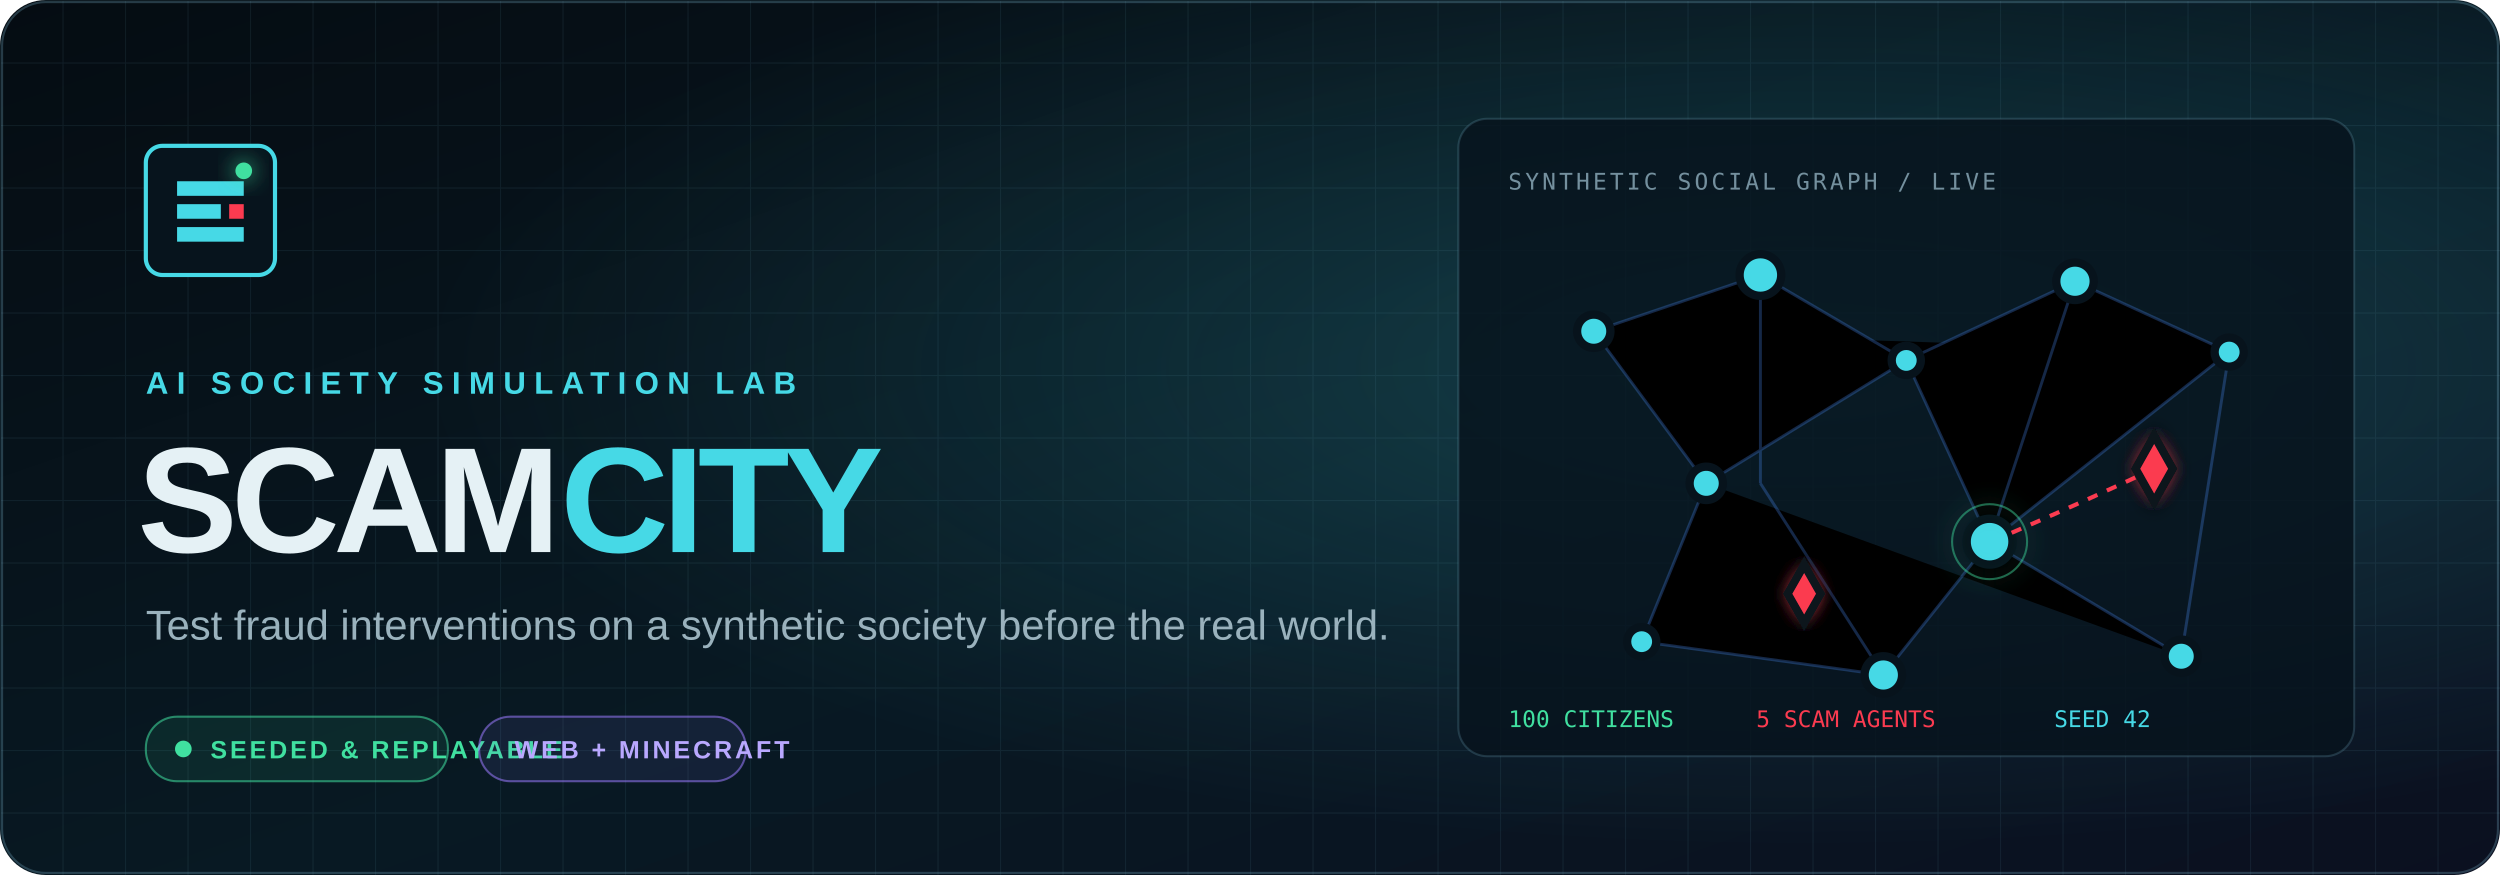
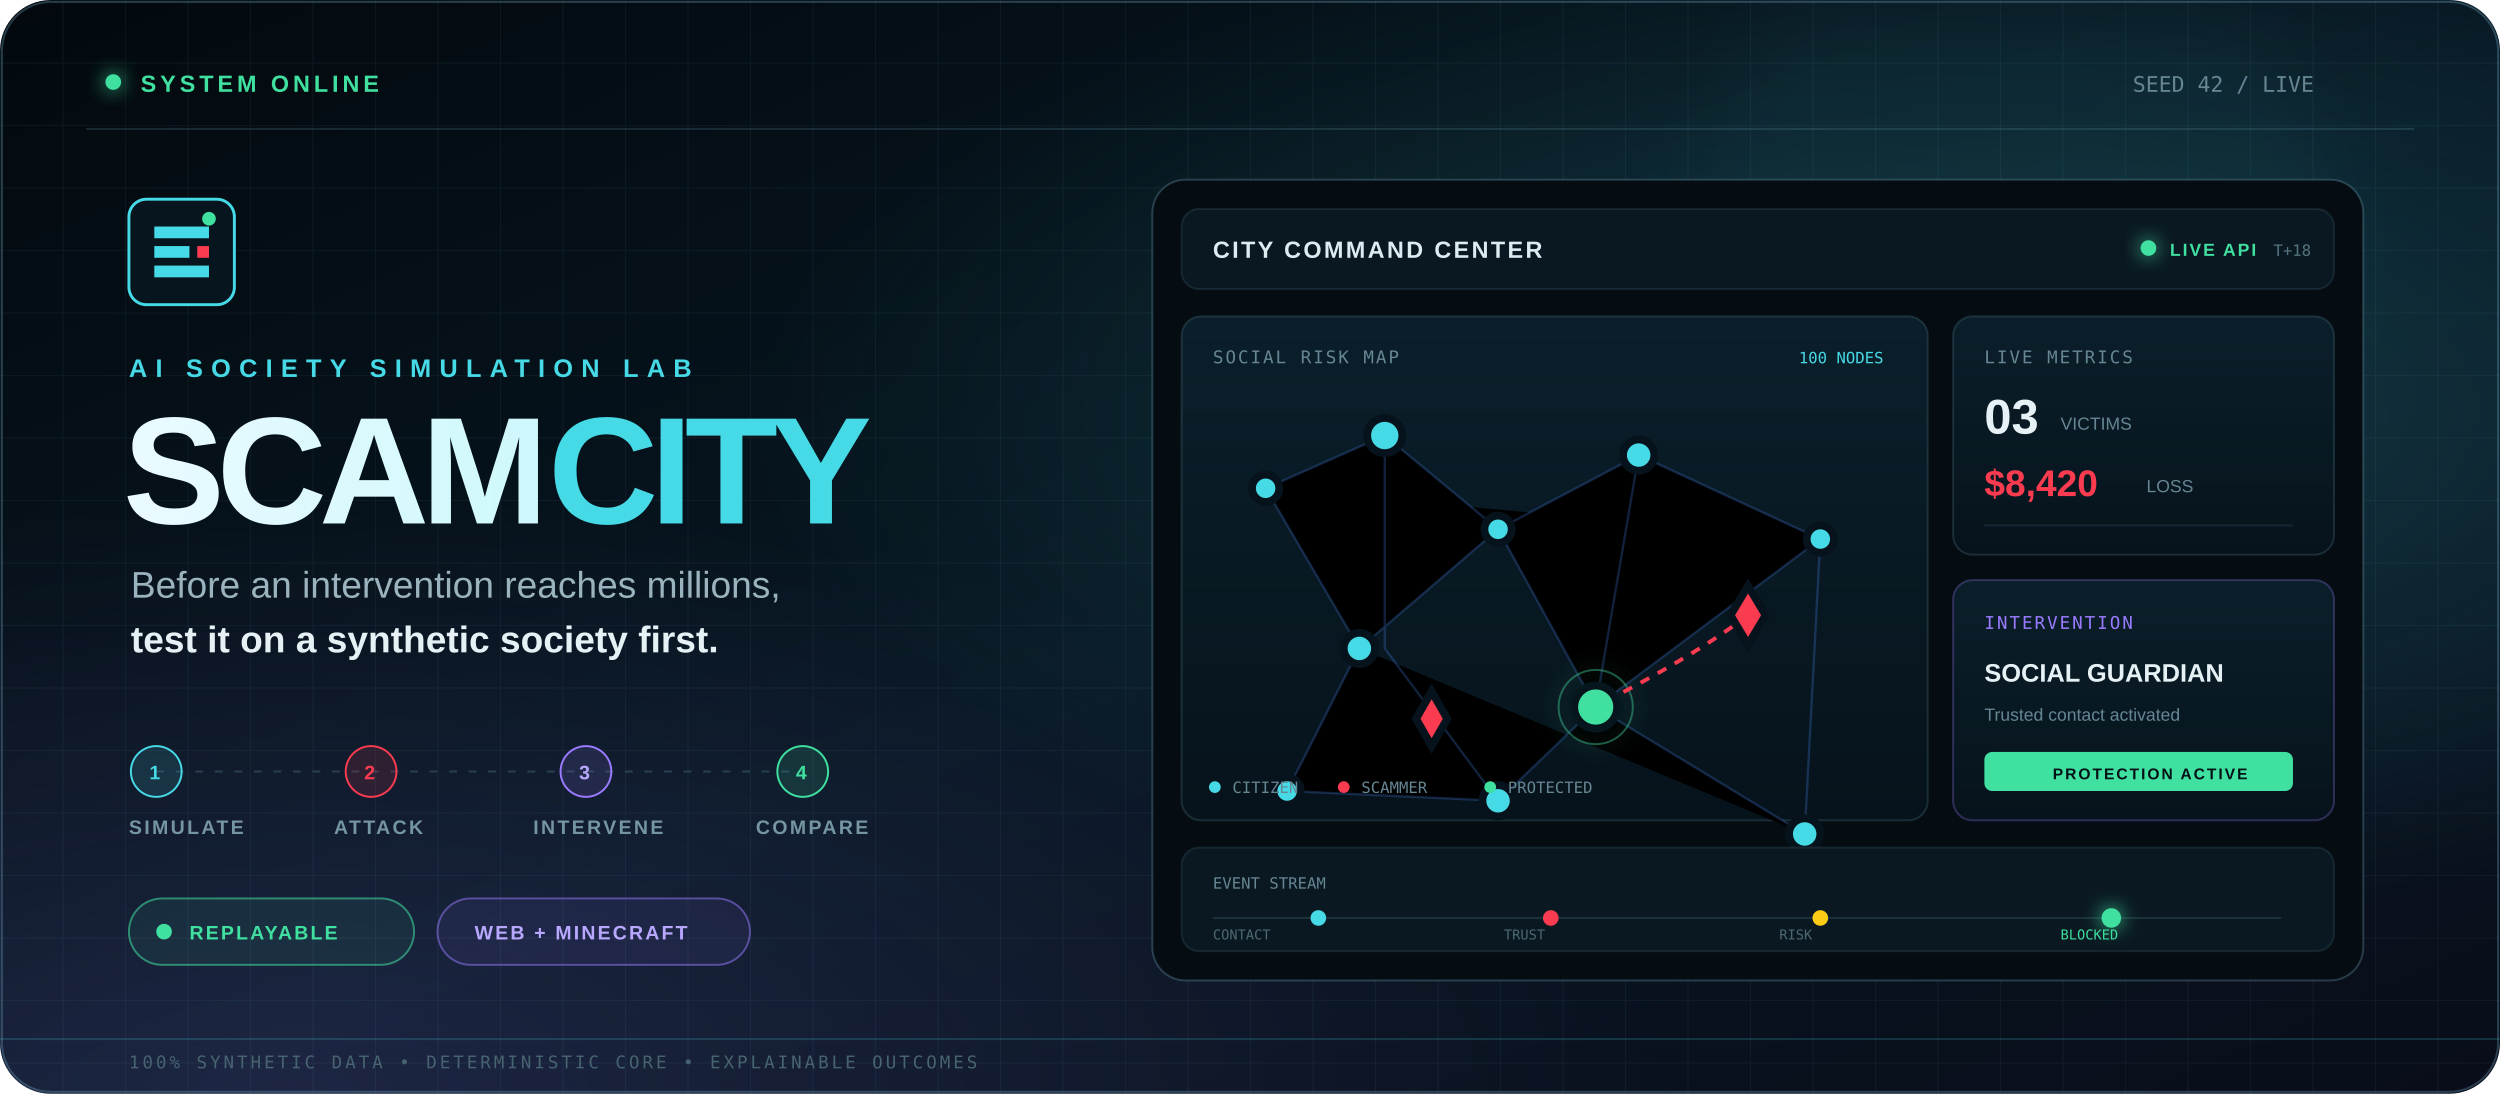
- <svg xmlns="http://www.w3.org/2000/svg" width="1200" height="420" viewBox="0 0 1200 420" role="img" aria-labelledby="title desc">
+ <svg xmlns="http://www.w3.org/2000/svg" width="1280" height="560" viewBox="0 0 1280 560" role="img" aria-labelledby="title desc">
  <defs>
    <linearGradient id="bg" x1="0" y1="0" x2="1" y2="1">
-       <stop offset="0" stop-color="#050c12" />
-       <stop offset="0.55" stop-color="#081923" />
-       <stop offset="1" stop-color="#0b1020" />
+       <stop offset="0" stop-color="#03090e" />
+       <stop offset=".52" stop-color="#071722" />
+       <stop offset="1" stop-color="#090d1a" />
    </linearGradient>
-     <radialGradient id="glow" cx="72%" cy="42%" r="55%">
-       <stop offset="0" stop-color="#46d9e6" stop-opacity=".2" />
+     <linearGradient id="titleGrad" x1="0" y1="0" x2="1" y2="0">
+       <stop offset="0" stop-color="#eafaff" />
+       <stop offset=".68" stop-color="#c8f8fb" />
+       <stop offset="1" stop-color="#46d9e6" />
+     </linearGradient>
+     <linearGradient id="panel" x1="0" y1="0" x2="0" y2="1">
+       <stop offset="0" stop-color="#0b202c" stop-opacity=".94" />
+       <stop offset="1" stop-color="#07131c" stop-opacity=".94" />
+     </linearGradient>
+     <radialGradient id="cyanAura" cx="78%" cy="38%" r="48%">
+       <stop offset="0" stop-color="#46d9e6" stop-opacity=".19" />
      <stop offset="1" stop-color="#46d9e6" stop-opacity="0" />
    </radialGradient>
-     <pattern id="grid" width="30" height="30" patternUnits="userSpaceOnUse">
-       <path d="M30 0H0V30" fill="none" stroke="#79b2cb" stroke-opacity=".09" />
+     <radialGradient id="violetAura" cx="12%" cy="100%" r="55%">
+       <stop offset="0" stop-color="#9a7bff" stop-opacity=".15" />
+       <stop offset="1" stop-color="#9a7bff" stop-opacity="0" />
+     </radialGradient>
+     <pattern id="grid" width="32" height="32" patternUnits="userSpaceOnUse">
+       <path d="M32 0H0V32" fill="none" stroke="#79b2cb" stroke-opacity=".07" />
    </pattern>
-     <filter id="cyanGlow" x="-100%" y="-100%" width="300%" height="300%">
-       <feGaussianBlur stdDeviation="5" result="blur" />
+     <filter id="glow" x="-100%" y="-100%" width="300%" height="300%">
+       <feGaussianBlur stdDeviation="5" result="b" />
      <feMerge>
-         <feMergeNode in="blur" />
+         <feMergeNode in="b" />
        <feMergeNode in="SourceGraphic" />
      </feMerge>
    </filter>
-     <filter id="redGlow" x="-100%" y="-100%" width="300%" height="300%">
-       <feGaussianBlur stdDeviation="4" result="blur" />
-       <feMerge>
-         <feMergeNode in="blur" />
-         <feMergeNode in="SourceGraphic" />
-       </feMerge>
+     <filter id="soft" x="-30%" y="-30%" width="160%" height="160%">
+       <feGaussianBlur stdDeviation="16" />
    </filter>
+     <clipPath id="round">
+       <rect width="1280" height="560" rx="26" />
+     </clipPath>
  </defs>
-   <rect width="1200" height="420" rx="22" fill="url(#bg)" />
-   <rect width="1200" height="420" rx="22" fill="url(#glow)" />
-   <rect width="1200" height="420" rx="22" fill="url(#grid)" />
-   <rect x="1" y="1" width="1198" height="418" rx="21" fill="none" stroke="#79b2cb" stroke-opacity=".28" />
-   <g transform="translate(70 70)">
-     <rect width="62" height="62" rx="8" fill="#07141d" stroke="#46d9e6" stroke-width="2" />
-     <path d="M15 17h32v7H15zm0 11h21v7H15zm0 11h32v7H15z" fill="#46d9e6" />
-     <path d="M40 28h7v7h-7z" fill="#fb3b50" />
-     <circle cx="47" cy="12" r="4" fill="#40e0a0" filter="url(#cyanGlow)" />
+   <g clip-path="url(#round)">
+     <rect width="1280" height="560" fill="url(#bg)" />
+     <rect width="1280" height="560" fill="url(#cyanAura)" />
+     <rect width="1280" height="560" fill="url(#violetAura)" />
+     <rect width="1280" height="560" fill="url(#grid)" />
+     <circle cx="1030" cy="135" r="170" fill="#46d9e6" opacity=".035" filter="url(#soft)" />
+     <g font-family="Segoe UI,Arial,sans-serif">
+       <circle cx="58" cy="42" r="4" fill="#40e0a0" filter="url(#glow)" />
+       <text x="72" y="47" fill="#40e0a0" font-size="12" font-weight="700" letter-spacing="2">SYSTEM ONLINE</text>
+       <text x="1092" y="47" fill="#668694" font-family="monospace" font-size="11">SEED 42  /  LIVE</text>
+       <path d="M44 66H1236" stroke="#79b2cb" stroke-opacity=".18" />
+     </g>
+     <g transform="translate(66 102)" font-family="Segoe UI,Arial,sans-serif">
+       <g>
+         <rect width="54" height="54" rx="9" fill="#07151e" stroke="#46d9e6" stroke-width="1.5" />
+         <path d="M13 14h28v6H13zm0 10h18v6H13zm0 10h28v6H13z" fill="#46d9e6" />
+         <path d="M35 24h6v6h-6z" fill="#fb3b50" />
+         <circle cx="41" cy="10" r="3.5" fill="#40e0a0" />
+       </g>
+       <text x="0" y="91" fill="#46d9e6" font-size="13" font-weight="700" letter-spacing="4.2">AI SOCIETY SIMULATION LAB</text>
+       <text x="-3" y="166" fill="url(#titleGrad)" font-size="78" font-weight="850" letter-spacing="-4">SCAM<tspan fill="#46d9e6">CITY</tspan>
+       </text>
+       <text x="1" y="204" fill="#9bb3be" font-size="19">Before an intervention reaches millions,</text>
+       <text x="1" y="232" fill="#e5f1f5" font-size="19" font-weight="650">test it on a synthetic society first.</text>
+       <g transform="translate(0 277)">
+         <path d="M14 16H345" stroke="#79b2cb" stroke-opacity=".24" stroke-dasharray="4 6" />
+         <g font-size="10" font-weight="700" letter-spacing="1.2">
+           <circle cx="14" cy="16" r="13" fill="#46d9e6" fill-opacity=".13" stroke="#46d9e6" />
+           <text x="10.5" y="20" fill="#46d9e6">1</text>
+           <text x="0" y="48" fill="#7595a3">SIMULATE</text>
+           <circle cx="124" cy="16" r="13" fill="#fb3b50" fill-opacity=".13" stroke="#fb3b50" />
+           <text x="120.5" y="20" fill="#fb3b50">2</text>
+           <text x="105" y="48" fill="#7595a3">ATTACK</text>
+           <circle cx="234" cy="16" r="13" fill="#9a7bff" fill-opacity=".13" stroke="#9a7bff" />
+           <text x="230.5" y="20" fill="#b9a8ff">3</text>
+           <text x="207" y="48" fill="#7595a3">INTERVENE</text>
+           <circle cx="345" cy="16" r="13" fill="#40e0a0" fill-opacity=".13" stroke="#40e0a0" />
+           <text x="341.5" y="20" fill="#40e0a0">4</text>
+           <text x="321" y="48" fill="#7595a3">COMPARE</text>
+         </g>
+       </g>
+       <g transform="translate(0 358)" font-size="10" font-weight="700" letter-spacing="1.1">
+         <rect width="146" height="34" rx="17" fill="#40e0a0" fill-opacity=".08" stroke="#40e0a0" stroke-opacity=".55" />
+         <circle cx="18" cy="17" r="4" fill="#40e0a0" />
+         <text x="31" y="21" fill="#40e0a0">REPLAYABLE</text>
+         <rect x="158" width="160" height="34" rx="17" fill="#9a7bff" fill-opacity=".08" stroke="#9a7bff" stroke-opacity=".5" />
+         <text x="177" y="21" fill="#b9a8ff">WEB + MINECRAFT</text>
+       </g>
+     </g>
+     <g transform="translate(590 92)" font-family="Segoe UI,Arial,sans-serif">
+       <rect width="620" height="410" rx="17" fill="#050d13" stroke="#79b2cb" stroke-opacity=".28" />
+       <rect x="15" y="15" width="590" height="41" rx="9" fill="#0a1821" stroke="#79b2cb" stroke-opacity=".13" />
+       <text x="31" y="40" fill="#dcecf1" font-size="12" font-weight="700" letter-spacing="1.2">CITY COMMAND CENTER</text>
+       <circle cx="510" cy="35" r="4" fill="#40e0a0" filter="url(#glow)" />
+       <text x="521" y="39" fill="#40e0a0" font-size="9" font-weight="700" letter-spacing="1">LIVE API</text>
+       <text x="574" y="39" fill="#557581" font-family="monospace" font-size="8">T+18</text>
+       <rect x="15" y="70" width="382" height="258" rx="10" fill="url(#panel)" stroke="#79b2cb" stroke-opacity=".18" />
+       <text x="31" y="94" fill="#668694" font-family="monospace" font-size="9" letter-spacing="1">SOCIAL RISK MAP</text>
+       <text x="331" y="94" fill="#46d9e6" font-family="monospace" font-size="8">100 NODES</text>
+       <g transform="translate(27 105)" stroke="#4c91ff" stroke-opacity=".24" stroke-width="1.2">
+         <path d="M31 53L92 26l58 48 72-38 93 43M31 53l48 82 71-61 50 91 115-86M79 135l-37 73 108 5 50-48 107 65M150 213l-58-78m215 95l8-151M222 36l-22 129M92 26l0 109" />
+       </g>
+       <g transform="translate(27 105)" fill="#46d9e6" stroke="#07131c" stroke-width="4">
+         <circle cx="31" cy="53" r="7" />
+         <circle cx="92" cy="26" r="9" />
+         <circle cx="150" cy="74" r="7" />
+         <circle cx="222" cy="36" r="8" />
+         <circle cx="315" cy="79" r="7" />
+         <circle cx="79" cy="135" r="8" />
+         <circle cx="200" cy="165" r="11" fill="#40e0a0" />
+         <circle cx="42" cy="208" r="7" />
+         <circle cx="150" cy="213" r="8" />
+         <circle cx="307" cy="230" r="8" />
+       </g>
+       <circle cx="227" cy="270" r="19" fill="none" stroke="#40e0a0" stroke-opacity=".4" filter="url(#glow)" />
+       <g transform="translate(27 105)" fill="#fb3b50" stroke="#07131c" stroke-width="4">
+         <path d="M278 103l9 15-9 15-9-15z" />
+         <path d="M116 157l8 14-8 14-8-14z" />
+       </g>
+       <path d="M305 223Q280 242 238 264" fill="none" stroke="#fb3b50" stroke-width="2" stroke-dasharray="5 5" />
+       <g font-family="monospace" font-size="8">
+         <circle cx="32" cy="311" r="3" fill="#46d9e6" />
+         <text x="41" y="314" fill="#668694">CITIZEN</text>
+         <circle cx="98" cy="311" r="3" fill="#fb3b50" />
+         <text x="107" y="314" fill="#668694">SCAMMER</text>
+         <circle cx="173" cy="311" r="3" fill="#40e0a0" />
+         <text x="182" y="314" fill="#668694">PROTECTED</text>
+       </g>
+       <rect x="410" y="70" width="195" height="122" rx="10" fill="url(#panel)" stroke="#79b2cb" stroke-opacity=".18" />
+       <text x="426" y="94" fill="#668694" font-family="monospace" font-size="9" letter-spacing="1">LIVE METRICS</text>
+       <text x="426" y="130" fill="#e5f1f5" font-size="25" font-weight="750">03</text>
+       <text x="465" y="128" fill="#668694" font-size="9">VICTIMS</text>
+       <text x="426" y="162" fill="#fb3b50" font-size="19" font-weight="750">$8,420</text>
+       <text x="509" y="160" fill="#668694" font-size="9">LOSS</text>
+       <path d="M426 177h158" stroke="#79b2cb" stroke-opacity=".12" />
+       <rect x="410" y="205" width="195" height="123" rx="10" fill="url(#panel)" stroke="#9a7bff" stroke-opacity=".28" />
+       <text x="426" y="230" fill="#9a7bff" font-family="monospace" font-size="9" letter-spacing="1">INTERVENTION</text>
+       <text x="426" y="257" fill="#e5f1f5" font-size="13" font-weight="700">SOCIAL GUARDIAN</text>
+       <text x="426" y="277" fill="#668694" font-size="9">Trusted contact activated</text>
+       <rect x="426" y="293" width="158" height="20" rx="4" fill="#40e0a0" />
+       <text x="461" y="307" fill="#041117" font-size="8" font-weight="800" letter-spacing="1">PROTECTION ACTIVE</text>
+       <rect x="15" y="342" width="590" height="53" rx="9" fill="#0a1821" stroke="#79b2cb" stroke-opacity=".13" />
+       <text x="31" y="363" fill="#668694" font-family="monospace" font-size="8">EVENT STREAM</text>
+       <path d="M31 378H578" stroke="#79b2cb" stroke-opacity=".16" />
+       <circle cx="85" cy="378" r="4" fill="#46d9e6" />
+       <circle cx="204" cy="378" r="4" fill="#fb3b50" />
+       <circle cx="342" cy="378" r="4" fill="#facc15" />
+       <circle cx="491" cy="378" r="5" fill="#40e0a0" filter="url(#glow)" />
+       <text x="31" y="389" fill="#4c6975" font-family="monospace" font-size="7">CONTACT</text>
+       <text x="180" y="389" fill="#4c6975" font-family="monospace" font-size="7">TRUST</text>
+       <text x="321" y="389" fill="#4c6975" font-family="monospace" font-size="7">RISK</text>
+       <text x="465" y="389" fill="#40e0a0" font-family="monospace" font-size="7">BLOCKED</text>
+     </g>
+     <path d="M0 532H1280" stroke="#46d9e6" stroke-opacity=".18" />
+     <text x="66" y="547" fill="#47636f" font-family="monospace" font-size="9" letter-spacing="1.5">100% SYNTHETIC DATA  •  DETERMINISTIC CORE  •  EXPLAINABLE OUTCOMES</text>
  </g>
-   <text x="70" y="189" fill="#46d9e6" font-family="Segoe UI,Arial,sans-serif" font-size="15" font-weight="700" letter-spacing="4">AI SOCIETY SIMULATION LAB</text>
-   <text x="66" y="265" fill="#e5f1f5" font-family="Segoe UI,Arial,sans-serif" font-size="72" font-weight="800" letter-spacing="-3">SCAM<tspan fill="#46d9e6">CITY</tspan>
-   </text>
-   <text x="70" y="307" fill="#9ab2bd" font-family="Segoe UI,Arial,sans-serif" font-size="20">Test fraud interventions on a synthetic society before the real world.</text>
-   <g transform="translate(70 344)" font-family="Segoe UI,Arial,sans-serif" font-size="12" font-weight="700" letter-spacing="1.4">
-     <rect width="145" height="31" rx="15" fill="#40e0a0" fill-opacity=".09" stroke="#40e0a0" stroke-opacity=".55" />
-     <circle cx="18" cy="15.5" r="4" fill="#40e0a0" />
-     <text x="31" y="20" fill="#40e0a0">SEEDED &amp; REPLAYABLE</text>
-     <rect x="160" width="128" height="31" rx="15" fill="#9a7bff" fill-opacity=".09" stroke="#9a7bff" stroke-opacity=".55" />
-     <text x="177" y="20" fill="#b9a8ff">WEB + MINECRAFT</text>
-   </g>
-   <g transform="translate(700 57)">
-     <rect width="430" height="306" rx="14" fill="#07131c" fill-opacity=".82" stroke="#79b2cb" stroke-opacity=".22" />
-     <text x="24" y="34" fill="#74909e" font-family="monospace" font-size="11" letter-spacing="1.5">SYNTHETIC SOCIAL GRAPH / LIVE</text>
-     <g stroke="#4c91ff" stroke-opacity=".28" stroke-width="1.4">
-       <path d="M65 102L145 75 215 116 296 78 370 112M65 102l54 73 96-59 40 87 115-91M119 175l-31 76 116 16 51-64 92 55M204 267l-59-92m202 83l23-146M296 78l-41 125M145 75l0 100" />
-     </g>
-     <g fill="#46d9e6" stroke="#07131c" stroke-width="4">
-       <circle cx="65" cy="102" r="8" />
-       <circle cx="145" cy="75" r="10" />
-       <circle cx="215" cy="116" r="7" />
-       <circle cx="296" cy="78" r="9" />
-       <circle cx="370" cy="112" r="7" />
-       <circle cx="119" cy="175" r="8" />
-       <circle cx="255" cy="203" r="11" />
-       <circle cx="88" cy="251" r="7" />
-       <circle cx="204" cy="267" r="9" />
-       <circle cx="347" cy="258" r="8" />
-     </g>
-     <circle cx="255" cy="203" r="18" fill="none" stroke="#40e0a0" stroke-opacity=".45" filter="url(#cyanGlow)" />
-     <g fill="#fb3b50" stroke="#07131c" stroke-width="4" filter="url(#redGlow)">
-       <path d="M334 152l9 16-9 16-9-16z" />
-       <path d="M166 214l8 14-8 14-8-14z" />
-     </g>
-     <path d="M334 168Q302 183 265 199" fill="none" stroke="#fb3b50" stroke-width="2" stroke-dasharray="5 5" />
-     <text x="24" y="292" fill="#40e0a0" font-family="monospace" font-size="11">100 CITIZENS</text>
-     <text x="143" y="292" fill="#fb3b50" font-family="monospace" font-size="11">5 SCAM AGENTS</text>
-     <text x="286" y="292" fill="#46d9e6" font-family="monospace" font-size="11">SEED 42</text>
-   </g>
+   <rect x="1" y="1" width="1278" height="558" rx="25" fill="none" stroke="#79b2cb" stroke-opacity=".3" />
</svg>
